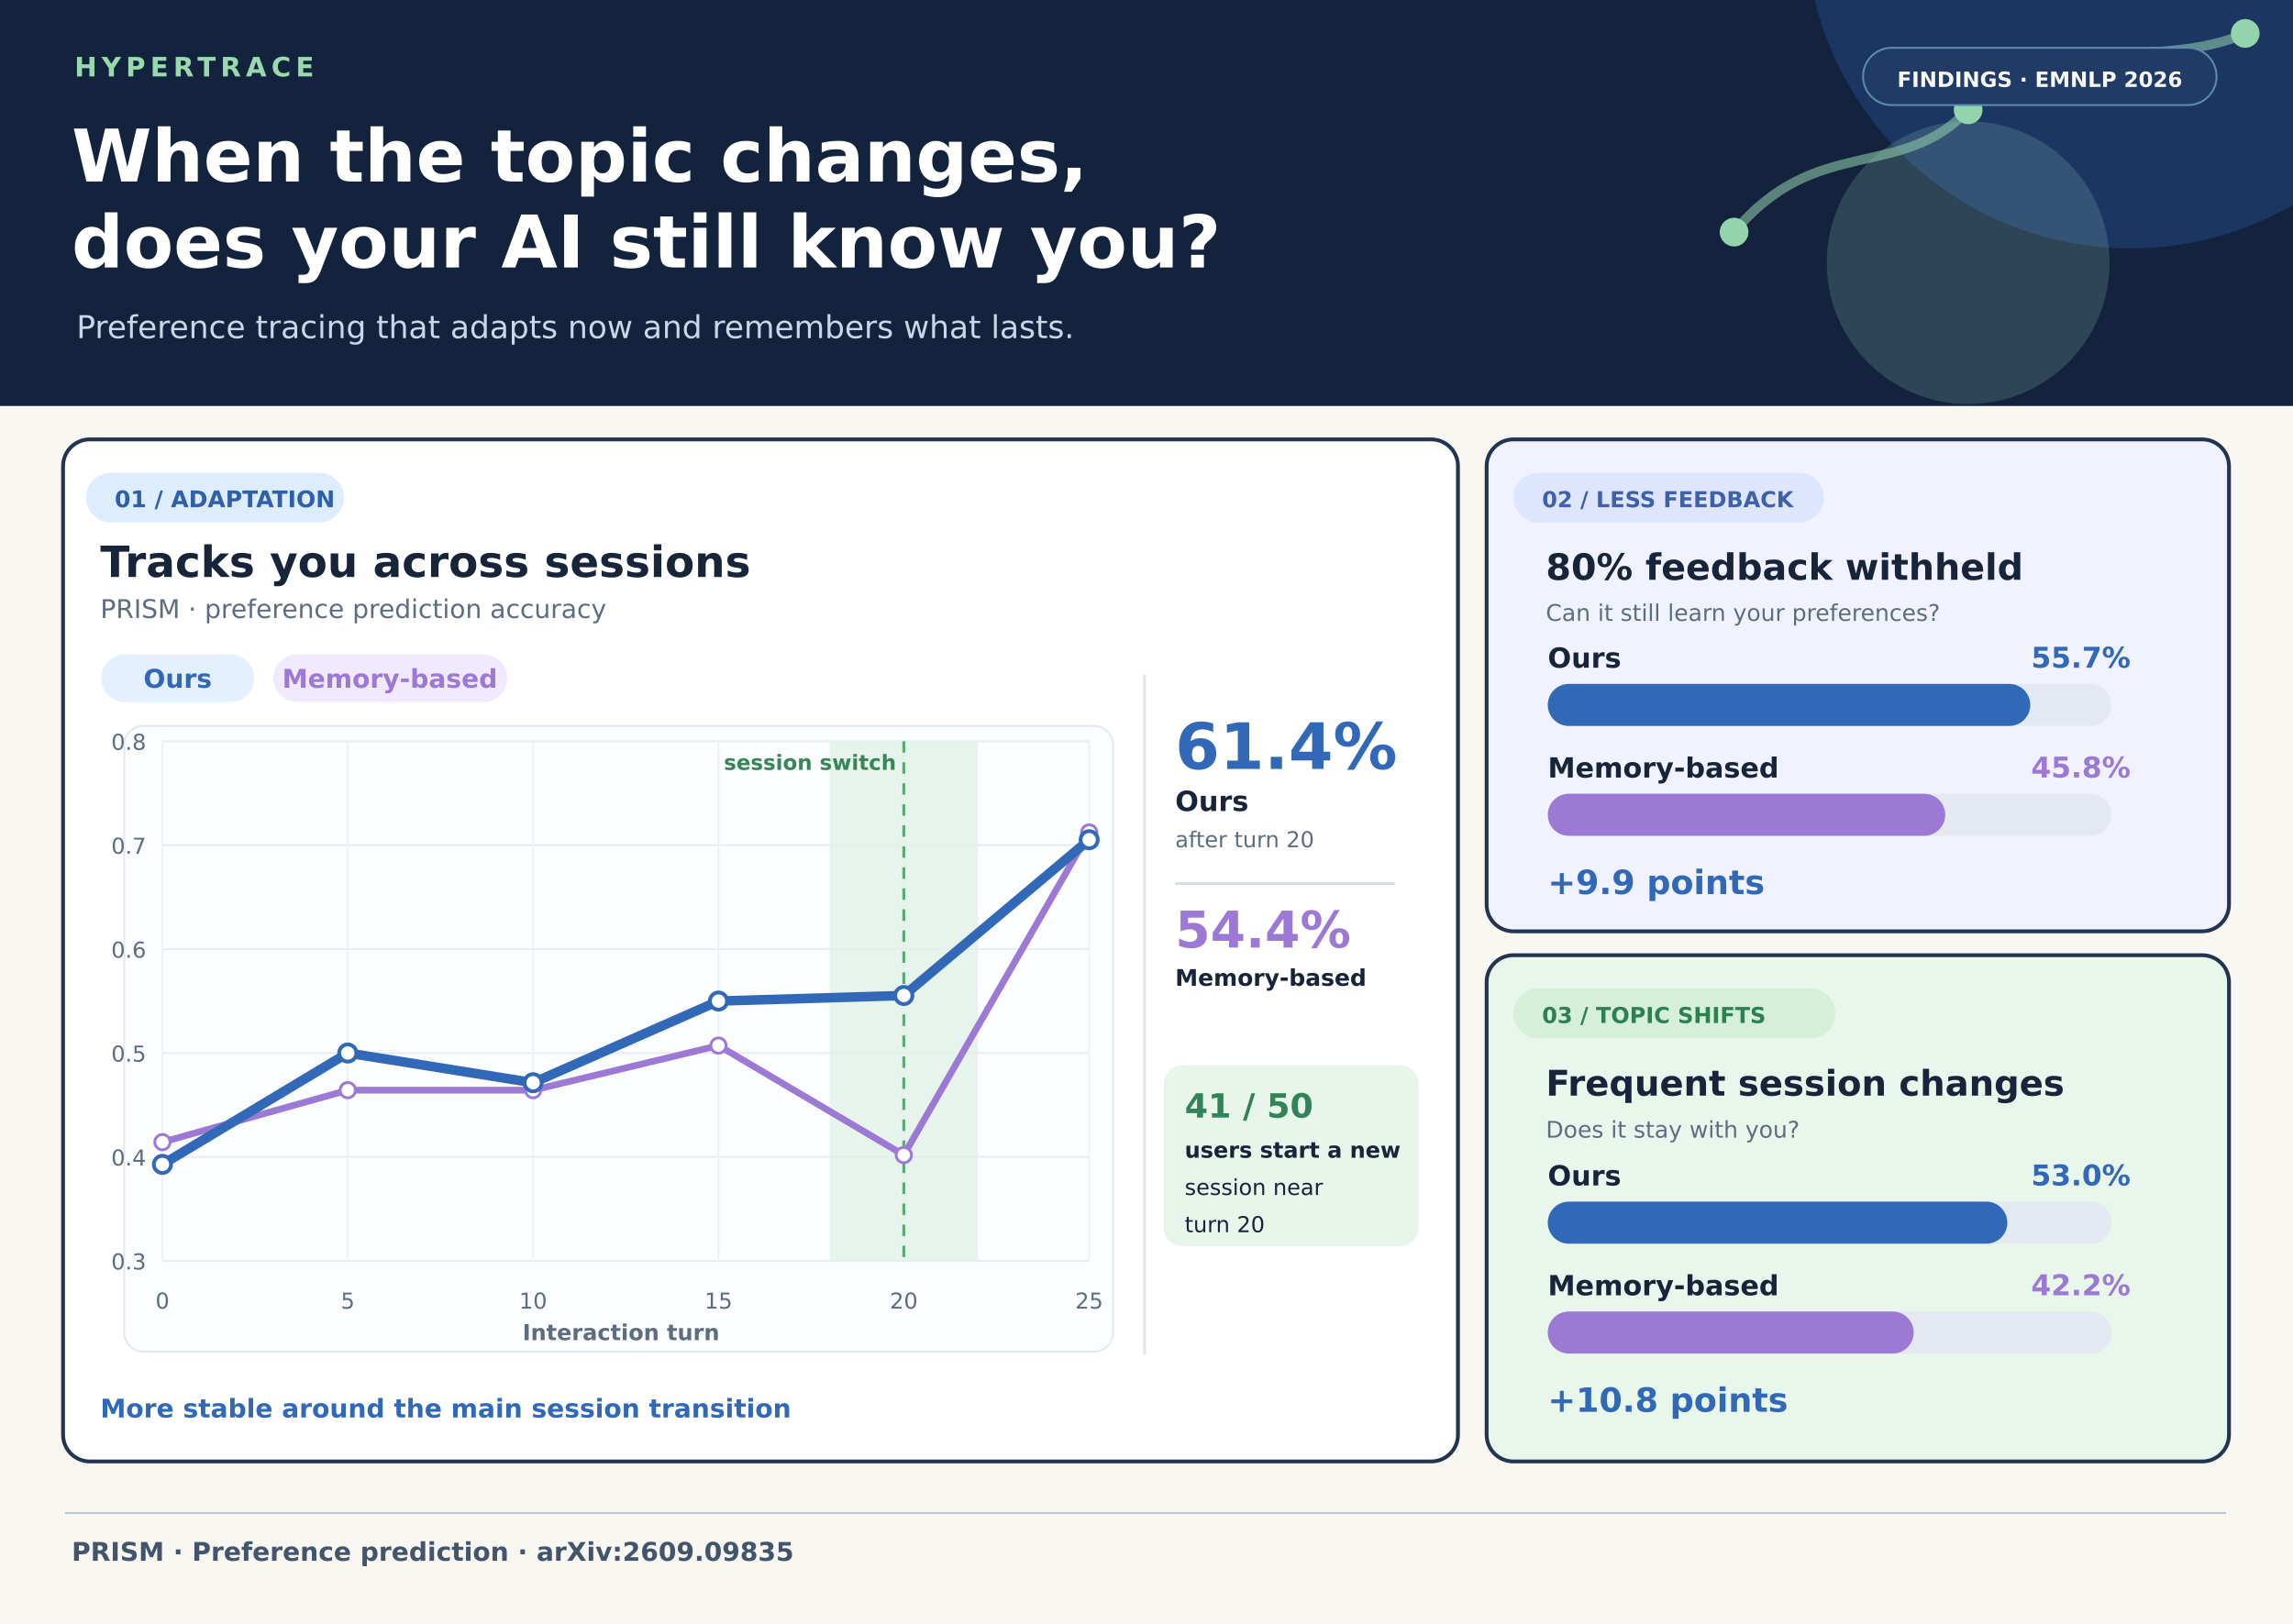
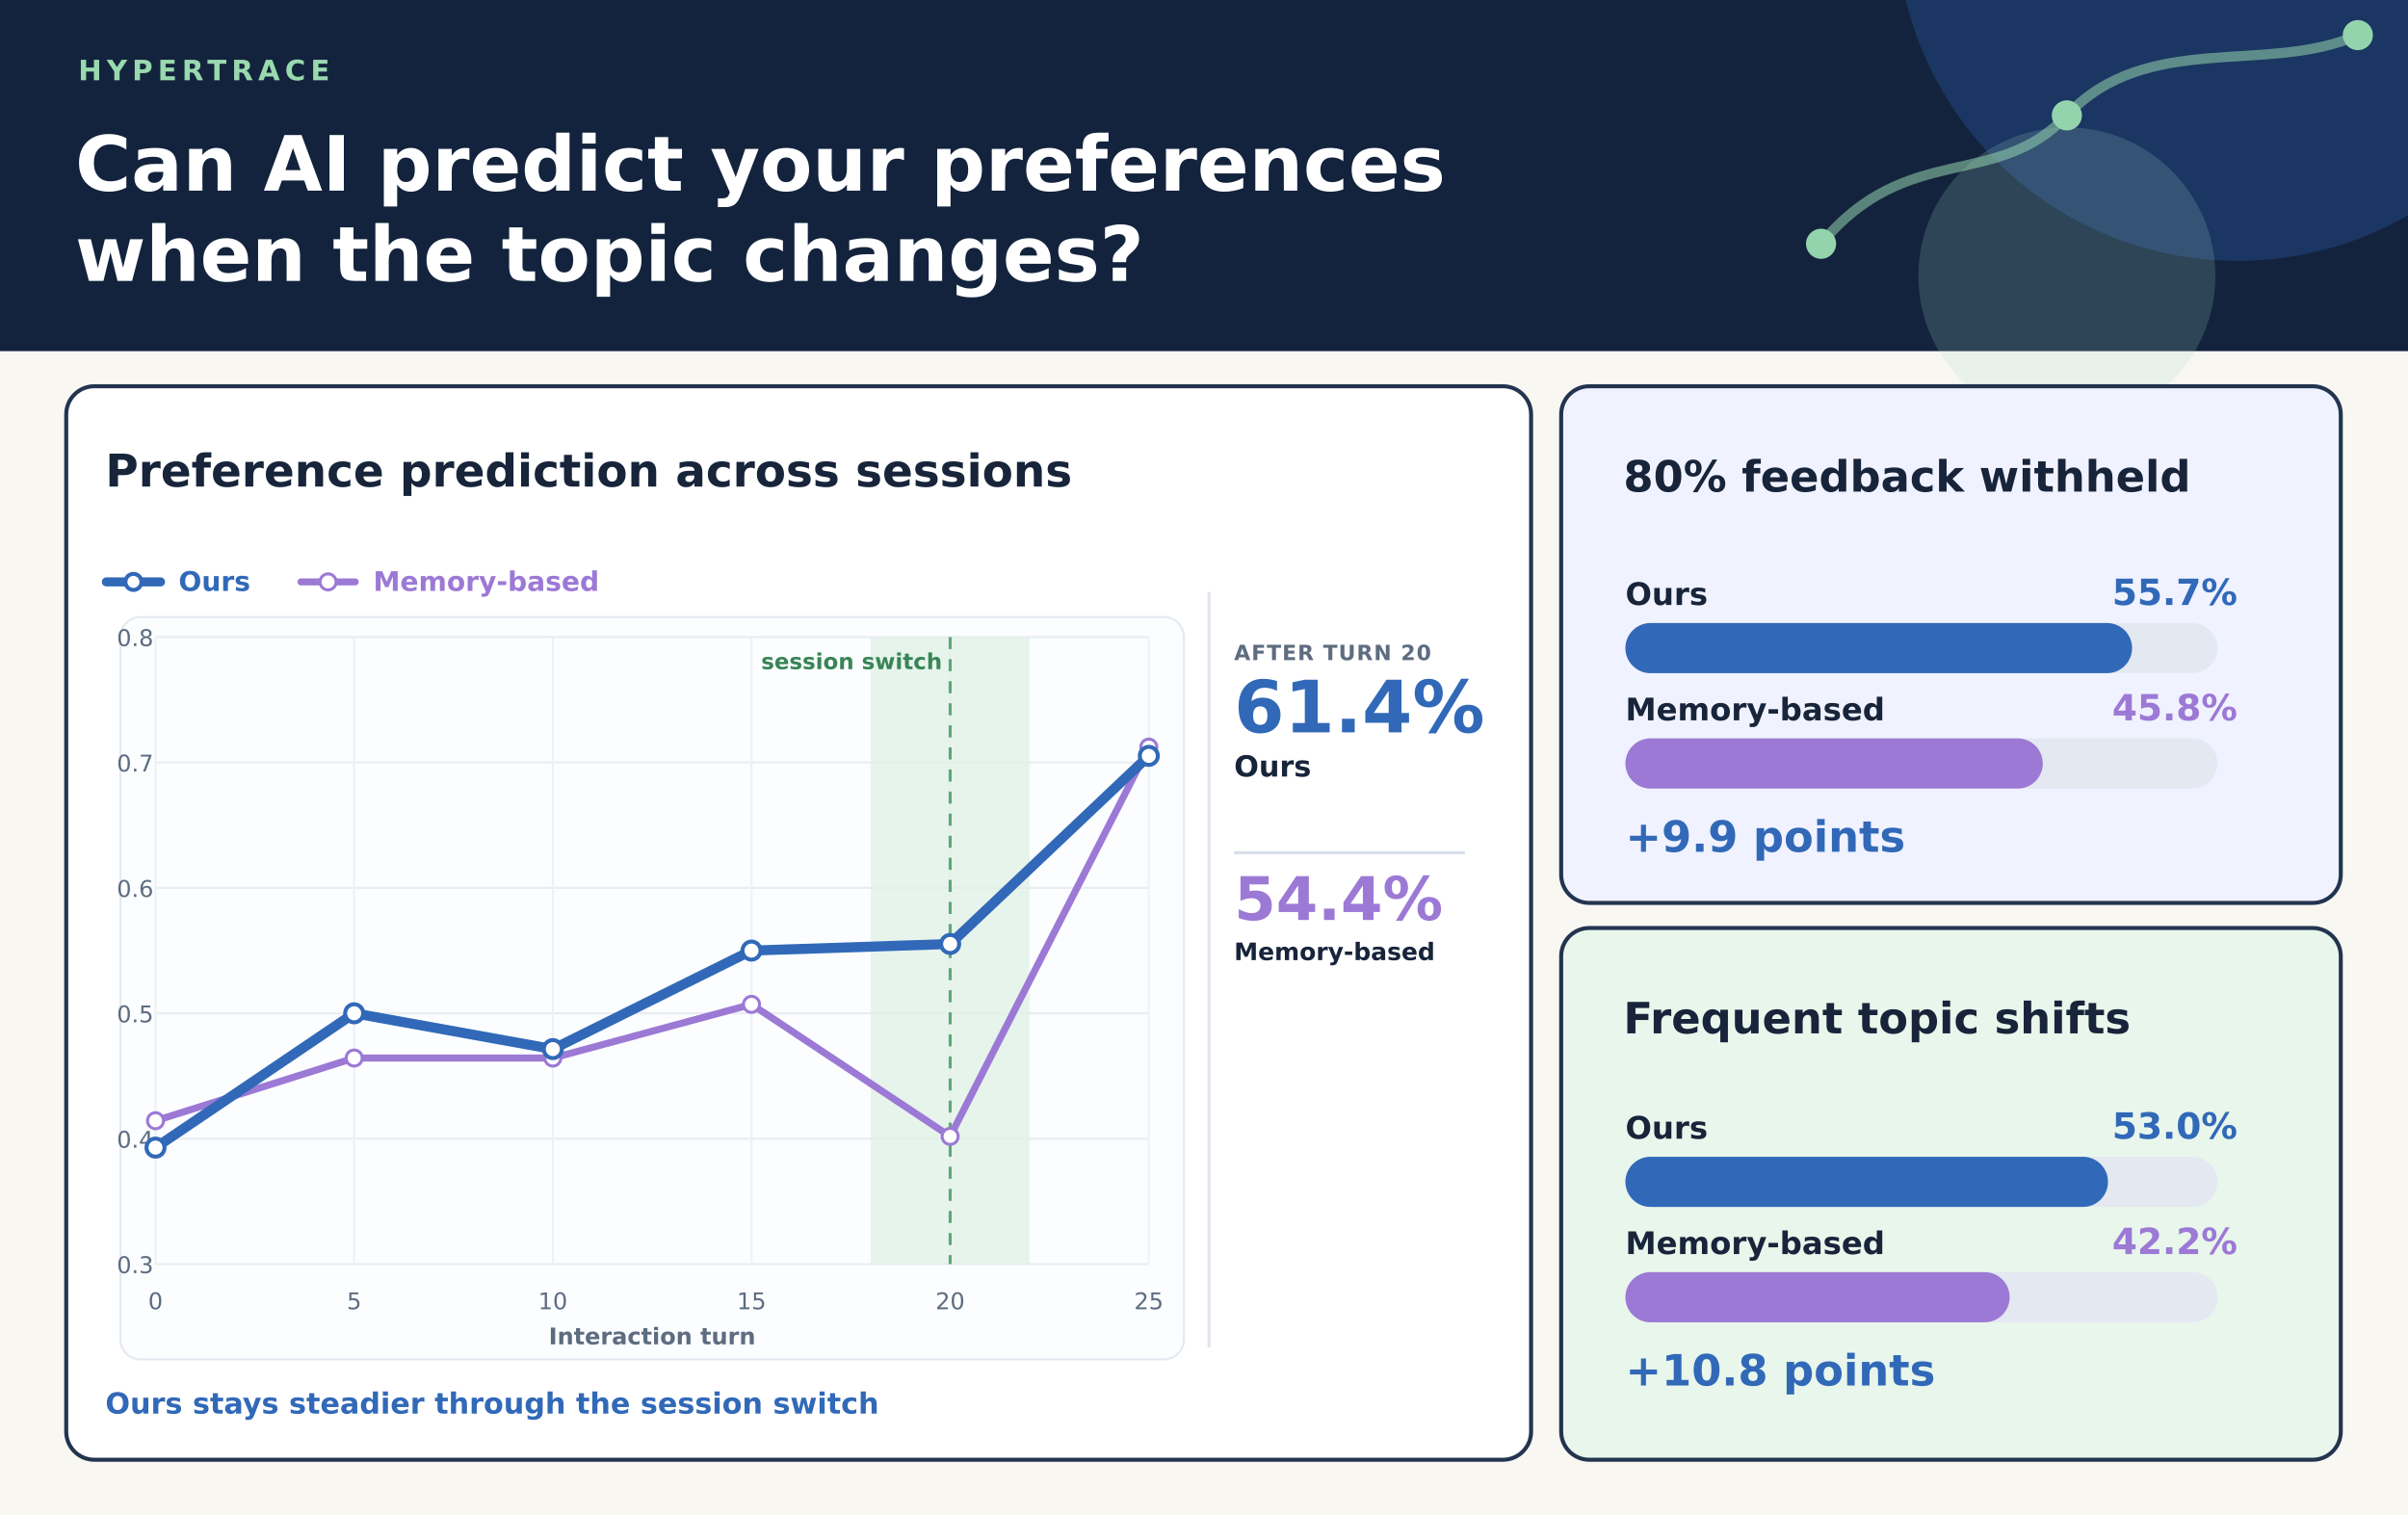
- <svg xmlns="http://www.w3.org/2000/svg" width="2400" height="1700" viewBox="0 0 2400 1700">
-   <rect width="2400" height="1700" fill="#f8f7f2" />
-   <rect width="2400" height="425" fill="#13233d" />
+ <svg xmlns="http://www.w3.org/2000/svg" width="2400" height="1510" viewBox="0 0 2400 1510">
+   <rect width="2400" height="1510" fill="#f8f7f2" />
+   <rect width="2400" height="350" fill="#13233d" />
  <circle cx="2230" cy="-80" r="340" fill="#244c8a" opacity=".48" />
  <circle cx="2060" cy="275" r="148" fill="#a9d9cd" opacity=".18" />
  <path d="M1815 243 C1900 140 1990 190 2060 115 C2140 30 2260 75 2350 35" fill="none" stroke="#93d4ad" stroke-width="10" opacity=".55" />
  <circle cx="1815" cy="243" r="15" fill="#93d4ad" />
  <circle cx="2060" cy="115" r="15" fill="#93d4ad" />
  <circle cx="2350" cy="35" r="15" fill="#93d4ad" />
  <text x="78" y="80" font-family="DejaVu Sans,Arial,sans-serif" font-size="28" font-weight="900" fill="#99d9ae" letter-spacing="5">HYPERTRACE</text>
-   <rect x="1950" y="50" width="370" height="60" rx="30" fill="#203c66" stroke="#5e88b2" stroke-width="2" />
-   <text x="2135" y="91" font-family="DejaVu Sans,Arial,sans-serif" font-size="22" font-weight="800" fill="#f8f7f2" text-anchor="middle">FINDINGS · EMNLP 2026</text>
-   <text x="75" y="190" font-family="DejaVu Sans,Arial,sans-serif" font-size="76" font-weight="900" fill="#ffffff">When the topic changes,</text>
-   <text x="75" y="280" font-family="DejaVu Sans,Arial,sans-serif" font-size="76" font-weight="900" fill="#ffffff">does your AI still know you?</text>
-   <text x="80" y="354" font-family="DejaVu Sans,Arial,sans-serif" font-size="33" font-weight="500" fill="#c9d7e8">Preference tracing that adapts now and remembers what lasts.</text>
-   <rect x="66" y="460" width="1460" height="1070" rx="28" fill="#ffffff" stroke="#233450" stroke-width="4" />
-   <rect x="1556" y="460" width="777" height="515" rx="28" fill="#f0f2ff" stroke="#233450" stroke-width="4" />
-   <rect x="1556" y="1000" width="777" height="530" rx="28" fill="#e8f6ec" stroke="#233450" stroke-width="4" />
-   <rect x="90" y="495" width="270" height="52" rx="26" fill="#ddecff" stroke="none" stroke-width="0" />
-   <text x="120" y="531" font-family="DejaVu Sans,Arial,sans-serif" font-size="24" font-weight="800" fill="#2f61aa">01 / ADAPTATION</text>
-   <text x="105" y="604" font-family="DejaVu Sans,Arial,sans-serif" font-size="45" font-weight="800" fill="#17243a">Tracks you across sessions</text>
-   <text x="105" y="647" font-family="DejaVu Sans,Arial,sans-serif" font-size="27" font-weight="500" fill="#5d6c80">PRISM · preference prediction accuracy</text>
-   <rect x="106" y="685" width="160" height="50" rx="25" fill="#e4efff" stroke="none" stroke-width="0" />
-   <text x="186" y="720" font-family="DejaVu Sans,Arial,sans-serif" font-size="27" font-weight="800" fill="#3169b8" text-anchor="middle">Ours</text>
-   <rect x="286" y="685" width="245" height="50" rx="25" fill="#f1e9ff" stroke="none" stroke-width="0" />
-   <text x="408" y="720" font-family="DejaVu Sans,Arial,sans-serif" font-size="27" font-weight="800" fill="#9c79d5" text-anchor="middle">Memory-based</text>
-   <line x1="1198" y1="706" x2="1198" y2="1418" stroke="#dfe5ed" stroke-width="3" />
-   <text x="1230" y="805" font-family="DejaVu Sans,Arial,sans-serif" font-size="67" font-weight="900" fill="#3169b8">61.4%</text>
-   <text x="1230" y="849" font-family="DejaVu Sans,Arial,sans-serif" font-size="29" font-weight="800" fill="#17243a">Ours</text>
-   <text x="1230" y="887" font-family="DejaVu Sans,Arial,sans-serif" font-size="23" font-weight="500" fill="#5d6c80">after turn 20</text>
-   <line x1="1230" y1="925" x2="1460" y2="925" stroke="#d8deea" stroke-width="3" />
-   <text x="1230" y="992" font-family="DejaVu Sans,Arial,sans-serif" font-size="53" font-weight="800" fill="#9c79d5">54.4%</text>
-   <text x="1230" y="1032" font-family="DejaVu Sans,Arial,sans-serif" font-size="24" font-weight="700" fill="#17243a">Memory-based</text>
-   <rect x="1218" y="1115" width="267" height="190" rx="20" fill="#e8f5eb" stroke="none" stroke-width="0" />
-   <text x="1240" y="1170" font-family="DejaVu Sans,Arial,sans-serif" font-size="35" font-weight="900" fill="#308457">41 / 50</text>
-   <text x="1240" y="1212" font-family="DejaVu Sans,Arial,sans-serif" font-size="23" font-weight="700" fill="#17243a">users start a new</text>
-   <text x="1240" y="1251" font-family="DejaVu Sans,Arial,sans-serif" font-size="23" font-weight="500" fill="#17243a">session near</text>
-   <text x="1240" y="1290" font-family="DejaVu Sans,Arial,sans-serif" font-size="23" font-weight="500" fill="#17243a">turn 20</text>
-   <rect x="1584" y="495" width="325" height="52" rx="26" fill="#dee6ff" stroke="none" stroke-width="0" />
-   <text x="1614" y="531" font-family="DejaVu Sans,Arial,sans-serif" font-size="23" font-weight="800" fill="#3e61a9">02 / LESS FEEDBACK</text>
-   <text x="1618" y="607" font-family="DejaVu Sans,Arial,sans-serif" font-size="38" font-weight="800" fill="#17243a">80% feedback withheld</text>
-   <text x="1618" y="650" font-family="DejaVu Sans,Arial,sans-serif" font-size="24" font-weight="500" fill="#5d6c80">Can it still learn your preferences?</text>
-   <rect x="1584" y="1035" width="337" height="52" rx="26" fill="#d5efd9" stroke="none" stroke-width="0" />
-   <text x="1614" y="1071" font-family="DejaVu Sans,Arial,sans-serif" font-size="23" font-weight="800" fill="#2d8050">03 / TOPIC SHIFTS</text>
-   <text x="1618" y="1147" font-family="DejaVu Sans,Arial,sans-serif" font-size="37" font-weight="800" fill="#17243a">Frequent session changes</text>
-   <text x="1618" y="1191" font-family="DejaVu Sans,Arial,sans-serif" font-size="24" font-weight="500" fill="#5d6c80">Does it stay with you?</text>
-   <rect x="130" y="760" width="1035" height="655" rx="20" fill="#fbfdff" stroke="#e3e9f0" stroke-width="2" />
-   <line x1="170" y1="1320.0" x2="1140" y2="1320.0" stroke="#e8edf2" stroke-width="2" />
-   <text x="153" y="1329.0" font-family="DejaVu Sans,Arial,sans-serif" font-size="23" font-weight="500" fill="#5d6c80" text-anchor="end">0.3</text>
-   <line x1="170" y1="1211.2" x2="1140" y2="1211.2" stroke="#e8edf2" stroke-width="2" />
-   <text x="153" y="1220.2" font-family="DejaVu Sans,Arial,sans-serif" font-size="23" font-weight="500" fill="#5d6c80" text-anchor="end">0.4</text>
-   <line x1="170" y1="1102.4" x2="1140" y2="1102.4" stroke="#e8edf2" stroke-width="2" />
-   <text x="153" y="1111.4" font-family="DejaVu Sans,Arial,sans-serif" font-size="23" font-weight="500" fill="#5d6c80" text-anchor="end">0.5</text>
-   <line x1="170" y1="993.6" x2="1140" y2="993.6" stroke="#e8edf2" stroke-width="2" />
-   <text x="153" y="1002.6" font-family="DejaVu Sans,Arial,sans-serif" font-size="23" font-weight="500" fill="#5d6c80" text-anchor="end">0.6</text>
-   <line x1="170" y1="884.8" x2="1140" y2="884.8" stroke="#e8edf2" stroke-width="2" />
-   <text x="153" y="893.8" font-family="DejaVu Sans,Arial,sans-serif" font-size="23" font-weight="500" fill="#5d6c80" text-anchor="end">0.7</text>
-   <line x1="170" y1="776.0" x2="1140" y2="776.0" stroke="#e8edf2" stroke-width="2" />
-   <text x="153" y="785.0" font-family="DejaVu Sans,Arial,sans-serif" font-size="23" font-weight="500" fill="#5d6c80" text-anchor="end">0.8</text>
-   <line x1="170.0" y1="1320" x2="170.0" y2="776" stroke="#eef1f5" stroke-width="2" />
-   <text x="170.0" y="1370" font-family="DejaVu Sans,Arial,sans-serif" font-size="23" font-weight="500" fill="#5d6c80" text-anchor="middle">0</text>
-   <line x1="364.0" y1="1320" x2="364.0" y2="776" stroke="#eef1f5" stroke-width="2" />
-   <text x="364.0" y="1370" font-family="DejaVu Sans,Arial,sans-serif" font-size="23" font-weight="500" fill="#5d6c80" text-anchor="middle">5</text>
-   <line x1="558.0" y1="1320" x2="558.0" y2="776" stroke="#eef1f5" stroke-width="2" />
-   <text x="558.0" y="1370" font-family="DejaVu Sans,Arial,sans-serif" font-size="23" font-weight="500" fill="#5d6c80" text-anchor="middle">10</text>
-   <line x1="752.0" y1="1320" x2="752.0" y2="776" stroke="#eef1f5" stroke-width="2" />
-   <text x="752.0" y="1370" font-family="DejaVu Sans,Arial,sans-serif" font-size="23" font-weight="500" fill="#5d6c80" text-anchor="middle">15</text>
-   <line x1="946.0" y1="1320" x2="946.0" y2="776" stroke="#eef1f5" stroke-width="2" />
-   <text x="946.0" y="1370" font-family="DejaVu Sans,Arial,sans-serif" font-size="23" font-weight="500" fill="#5d6c80" text-anchor="middle">20</text>
-   <line x1="1140.0" y1="1320" x2="1140.0" y2="776" stroke="#eef1f5" stroke-width="2" />
-   <text x="1140.0" y="1370" font-family="DejaVu Sans,Arial,sans-serif" font-size="23" font-weight="500" fill="#5d6c80" text-anchor="middle">25</text>
-   <rect x="868.4" y="776" width="155.2" height="544" fill="#dff1e5" opacity=".72" />
-   <line x1="946.0" y1="776" x2="946.0" y2="1320" stroke="#5ba977" stroke-width="3" stroke-dasharray="12 10" />
-   <text x="938.0" y="806" font-family="DejaVu Sans,Arial,sans-serif" font-size="22" font-weight="800" fill="#388556" text-anchor="end">session switch</text>
-   <polyline points="170.0,1195.7 364.0,1141.3 558.0,1141.3 752.0,1094.6 946.0,1209.2 1140.0,871.5" fill="none" stroke="#9c79d5" stroke-width="7" stroke-linecap="round" stroke-linejoin="round" />
-   <circle cx="170.0" cy="1195.7" r="8" fill="#fff" stroke="#9c79d5" stroke-width="3" />
-   <circle cx="364.0" cy="1141.3" r="8" fill="#fff" stroke="#9c79d5" stroke-width="3" />
-   <circle cx="558.0" cy="1141.3" r="8" fill="#fff" stroke="#9c79d5" stroke-width="3" />
-   <circle cx="752.0" cy="1094.6" r="8" fill="#fff" stroke="#9c79d5" stroke-width="3" />
-   <circle cx="946.0" cy="1209.2" r="8" fill="#fff" stroke="#9c79d5" stroke-width="3" />
-   <circle cx="1140.0" cy="871.5" r="8" fill="#fff" stroke="#9c79d5" stroke-width="3" />
-   <polyline points="170.0,1219.0 364.0,1102.4 558.0,1133.5 752.0,1048.0 946.0,1042.2 1140.0,879.1" fill="none" stroke="#3169b8" stroke-width="10" stroke-linecap="round" stroke-linejoin="round" />
-   <circle cx="170.0" cy="1219.0" r="9" fill="#fff" stroke="#3169b8" stroke-width="4" />
-   <circle cx="364.0" cy="1102.4" r="9" fill="#fff" stroke="#3169b8" stroke-width="4" />
-   <circle cx="558.0" cy="1133.5" r="9" fill="#fff" stroke="#3169b8" stroke-width="4" />
-   <circle cx="752.0" cy="1048.0" r="9" fill="#fff" stroke="#3169b8" stroke-width="4" />
-   <circle cx="946.0" cy="1042.2" r="9" fill="#fff" stroke="#3169b8" stroke-width="4" />
-   <circle cx="1140.0" cy="879.1" r="9" fill="#fff" stroke="#3169b8" stroke-width="4" />
-   <text x="650" y="1403" font-family="DejaVu Sans,Arial,sans-serif" font-size="23" font-weight="600" fill="#5d6c80" text-anchor="middle">Interaction turn</text>
-   <text x="105" y="1484" font-family="DejaVu Sans,Arial,sans-serif" font-size="27" font-weight="700" fill="#3169b8">More stable around the main session transition</text>
-   <text x="1620" y="699" font-family="DejaVu Sans,Arial,sans-serif" font-size="29" font-weight="800" fill="#17243a">Ours</text>
-   <text x="2230" y="699" font-family="DejaVu Sans,Arial,sans-serif" font-size="30" font-weight="900" fill="#3169b8" text-anchor="end">55.7%</text>
-   <rect x="1620" y="716" width="590" height="44" rx="22" fill="#e3e8f1" stroke="none" stroke-width="0" />
-   <rect x="1620" y="716" width="505" height="44" rx="22" fill="#3169b8" stroke="none" stroke-width="0" />
-   <text x="1620" y="814" font-family="DejaVu Sans,Arial,sans-serif" font-size="29" font-weight="800" fill="#17243a">Memory-based</text>
-   <text x="2230" y="814" font-family="DejaVu Sans,Arial,sans-serif" font-size="30" font-weight="900" fill="#9c79d5" text-anchor="end">45.8%</text>
-   <rect x="1620" y="831" width="590" height="44" rx="22" fill="#e3e8f1" stroke="none" stroke-width="0" />
-   <rect x="1620" y="831" width="416" height="44" rx="22" fill="#9c79d5" stroke="none" stroke-width="0" />
-   <text x="1620" y="936" font-family="DejaVu Sans,Arial,sans-serif" font-size="35" font-weight="900" fill="#3169b8">+9.9 points</text>
-   <text x="1620" y="1241" font-family="DejaVu Sans,Arial,sans-serif" font-size="29" font-weight="800" fill="#17243a">Ours</text>
-   <text x="2230" y="1241" font-family="DejaVu Sans,Arial,sans-serif" font-size="30" font-weight="900" fill="#3169b8" text-anchor="end">53.0%</text>
-   <rect x="1620" y="1258" width="590" height="44" rx="22" fill="#e3e8f1" stroke="none" stroke-width="0" />
-   <rect x="1620" y="1258" width="481" height="44" rx="22" fill="#3169b8" stroke="none" stroke-width="0" />
-   <text x="1620" y="1356" font-family="DejaVu Sans,Arial,sans-serif" font-size="29" font-weight="800" fill="#17243a">Memory-based</text>
-   <text x="2230" y="1356" font-family="DejaVu Sans,Arial,sans-serif" font-size="30" font-weight="900" fill="#9c79d5" text-anchor="end">42.2%</text>
-   <rect x="1620" y="1373" width="590" height="44" rx="22" fill="#e3e8f1" stroke="none" stroke-width="0" />
-   <rect x="1620" y="1373" width="383" height="44" rx="22" fill="#9c79d5" stroke="none" stroke-width="0" />
-   <text x="1620" y="1478" font-family="DejaVu Sans,Arial,sans-serif" font-size="35" font-weight="900" fill="#3169b8">+10.8 points</text>
-   <line x1="68" y1="1584" x2="2330" y2="1584" stroke="#b9c7cf" stroke-width="2" />
-   <text x="75" y="1634" font-family="DejaVu Sans,Arial,sans-serif" font-size="27" font-weight="600" fill="#43546d">PRISM  ·  Preference prediction  ·  arXiv:2609.09835</text>
+   <text x="75" y="190" font-family="DejaVu Sans,Arial,sans-serif" font-size="76" font-weight="900" fill="#ffffff">Can AI predict your preferences</text>
+   <text x="75" y="280" font-family="DejaVu Sans,Arial,sans-serif" font-size="76" font-weight="900" fill="#ffffff">when the topic changes?</text>
+   <g transform="translate(0,-75)">
+     <rect x="66" y="460" width="1460" height="1070" rx="28" fill="#ffffff" stroke="#233450" stroke-width="4" />
+     <rect x="1556" y="460" width="777" height="515" rx="28" fill="#f0f2ff" stroke="#233450" stroke-width="4" />
+     <rect x="1556" y="1000" width="777" height="530" rx="28" fill="#e8f6ec" stroke="#233450" stroke-width="4" />
+     <text x="105" y="560" font-family="DejaVu Sans,Arial,sans-serif" font-size="45" font-weight="800" fill="#17243a">Preference prediction across sessions</text>
+     <line x1="106" y1="655" x2="160" y2="655" stroke="#3169b8" stroke-width="9" stroke-linecap="round" />
+     <circle cx="133" cy="655" r="8" fill="#fff" stroke="#3169b8" stroke-width="4" />
+     <text x="178" y="664" font-family="DejaVu Sans,Arial,sans-serif" font-size="27" font-weight="800" fill="#3169b8">Ours</text>
+     <line x1="300" y1="655" x2="354" y2="655" stroke="#9c79d5" stroke-width="7" stroke-linecap="round" />
+     <circle cx="327" cy="655" r="8" fill="#fff" stroke="#9c79d5" stroke-width="3" />
+     <text x="372" y="664" font-family="DejaVu Sans,Arial,sans-serif" font-size="27" font-weight="800" fill="#9c79d5">Memory-based</text>
+     <line x1="1205" y1="665" x2="1205" y2="1418" stroke="#dfe5ed" stroke-width="3" />
+     <text x="1230" y="733" font-family="DejaVu Sans,Arial,sans-serif" font-size="21" font-weight="800" fill="#5d6c80" letter-spacing="1">AFTER TURN 20</text>
+     <text x="1230" y="805" font-family="DejaVu Sans,Arial,sans-serif" font-size="72" font-weight="900" fill="#3169b8">61.4%</text>
+     <text x="1230" y="849" font-family="DejaVu Sans,Arial,sans-serif" font-size="29" font-weight="800" fill="#17243a">Ours</text>
+     <line x1="1230" y1="925" x2="1460" y2="925" stroke="#d8deea" stroke-width="3" />
+     <text x="1230" y="992" font-family="DejaVu Sans,Arial,sans-serif" font-size="60" font-weight="800" fill="#9c79d5">54.4%</text>
+     <text x="1230" y="1032" font-family="DejaVu Sans,Arial,sans-serif" font-size="24" font-weight="700" fill="#17243a">Memory-based</text>
+     <text x="1618" y="565" font-family="DejaVu Sans,Arial,sans-serif" font-size="43" font-weight="800" fill="#17243a">80% feedback withheld</text>
+     <text x="1618" y="1105" font-family="DejaVu Sans,Arial,sans-serif" font-size="43" font-weight="800" fill="#17243a">Frequent topic shifts</text>
+     <rect x="120" y="690" width="1060" height="740" rx="20" fill="#fbfdff" stroke="#e3e9f0" stroke-width="2" />
+     <line x1="155" y1="1335.0" x2="1145" y2="1335.0" stroke="#e8edf2" stroke-width="2" />
+     <text x="153" y="1344.0" font-family="DejaVu Sans,Arial,sans-serif" font-size="23" font-weight="500" fill="#5d6c80" text-anchor="end">0.3</text>
+     <line x1="155" y1="1210.0" x2="1145" y2="1210.0" stroke="#e8edf2" stroke-width="2" />
+     <text x="153" y="1219.0" font-family="DejaVu Sans,Arial,sans-serif" font-size="23" font-weight="500" fill="#5d6c80" text-anchor="end">0.4</text>
+     <line x1="155" y1="1085.0" x2="1145" y2="1085.0" stroke="#e8edf2" stroke-width="2" />
+     <text x="153" y="1094.0" font-family="DejaVu Sans,Arial,sans-serif" font-size="23" font-weight="500" fill="#5d6c80" text-anchor="end">0.5</text>
+     <line x1="155" y1="960.0" x2="1145" y2="960.0" stroke="#e8edf2" stroke-width="2" />
+     <text x="153" y="969.0" font-family="DejaVu Sans,Arial,sans-serif" font-size="23" font-weight="500" fill="#5d6c80" text-anchor="end">0.6</text>
+     <line x1="155" y1="835.0" x2="1145" y2="835.0" stroke="#e8edf2" stroke-width="2" />
+     <text x="153" y="844.0" font-family="DejaVu Sans,Arial,sans-serif" font-size="23" font-weight="500" fill="#5d6c80" text-anchor="end">0.7</text>
+     <line x1="155" y1="710.0" x2="1145" y2="710.0" stroke="#e8edf2" stroke-width="2" />
+     <text x="153" y="719.0" font-family="DejaVu Sans,Arial,sans-serif" font-size="23" font-weight="500" fill="#5d6c80" text-anchor="end">0.8</text>
+     <line x1="155.0" y1="1335" x2="155.0" y2="710" stroke="#eef1f5" stroke-width="2" />
+     <text x="155.0" y="1380" font-family="DejaVu Sans,Arial,sans-serif" font-size="23" font-weight="500" fill="#5d6c80" text-anchor="middle">0</text>
+     <line x1="353.0" y1="1335" x2="353.0" y2="710" stroke="#eef1f5" stroke-width="2" />
+     <text x="353.0" y="1380" font-family="DejaVu Sans,Arial,sans-serif" font-size="23" font-weight="500" fill="#5d6c80" text-anchor="middle">5</text>
+     <line x1="551.0" y1="1335" x2="551.0" y2="710" stroke="#eef1f5" stroke-width="2" />
+     <text x="551.0" y="1380" font-family="DejaVu Sans,Arial,sans-serif" font-size="23" font-weight="500" fill="#5d6c80" text-anchor="middle">10</text>
+     <line x1="749.0" y1="1335" x2="749.0" y2="710" stroke="#eef1f5" stroke-width="2" />
+     <text x="749.0" y="1380" font-family="DejaVu Sans,Arial,sans-serif" font-size="23" font-weight="500" fill="#5d6c80" text-anchor="middle">15</text>
+     <line x1="947.0" y1="1335" x2="947.0" y2="710" stroke="#eef1f5" stroke-width="2" />
+     <text x="947.0" y="1380" font-family="DejaVu Sans,Arial,sans-serif" font-size="23" font-weight="500" fill="#5d6c80" text-anchor="middle">20</text>
+     <line x1="1145.0" y1="1335" x2="1145.0" y2="710" stroke="#eef1f5" stroke-width="2" />
+     <text x="1145.0" y="1380" font-family="DejaVu Sans,Arial,sans-serif" font-size="23" font-weight="500" fill="#5d6c80" text-anchor="middle">25</text>
+     <rect x="867.8" y="710" width="158.4" height="625" fill="#dff1e5" opacity=".72" />
+     <line x1="947.0" y1="710" x2="947.0" y2="1335" stroke="#5ba977" stroke-width="3" stroke-dasharray="12 10" />
+     <text x="939.0" y="742" font-family="DejaVu Sans,Arial,sans-serif" font-size="22" font-weight="800" fill="#388556" text-anchor="end">session switch</text>
+     <polyline points="155.0,1192.1 353.0,1129.6 551.0,1129.6 749.0,1076.1 947.0,1207.7 1145.0,819.7" fill="none" stroke="#9c79d5" stroke-width="7" stroke-linecap="round" stroke-linejoin="round" />
+     <circle cx="155.0" cy="1192.1" r="8" fill="#fff" stroke="#9c79d5" stroke-width="3" />
+     <circle cx="353.0" cy="1129.6" r="8" fill="#fff" stroke="#9c79d5" stroke-width="3" />
+     <circle cx="551.0" cy="1129.6" r="8" fill="#fff" stroke="#9c79d5" stroke-width="3" />
+     <circle cx="749.0" cy="1076.1" r="8" fill="#fff" stroke="#9c79d5" stroke-width="3" />
+     <circle cx="947.0" cy="1207.7" r="8" fill="#fff" stroke="#9c79d5" stroke-width="3" />
+     <circle cx="1145.0" cy="819.7" r="8" fill="#fff" stroke="#9c79d5" stroke-width="3" />
+     <polyline points="155.0,1218.9 353.0,1085.0 551.0,1120.7 749.0,1022.5 947.0,1015.9 1145.0,828.4" fill="none" stroke="#3169b8" stroke-width="10" stroke-linecap="round" stroke-linejoin="round" />
+     <circle cx="155.0" cy="1218.9" r="9" fill="#fff" stroke="#3169b8" stroke-width="4" />
+     <circle cx="353.0" cy="1085.0" r="9" fill="#fff" stroke="#3169b8" stroke-width="4" />
+     <circle cx="551.0" cy="1120.7" r="9" fill="#fff" stroke="#3169b8" stroke-width="4" />
+     <circle cx="749.0" cy="1022.5" r="9" fill="#fff" stroke="#3169b8" stroke-width="4" />
+     <circle cx="947.0" cy="1015.9" r="9" fill="#fff" stroke="#3169b8" stroke-width="4" />
+     <circle cx="1145.0" cy="828.4" r="9" fill="#fff" stroke="#3169b8" stroke-width="4" />
+     <text x="650" y="1415" font-family="DejaVu Sans,Arial,sans-serif" font-size="23" font-weight="600" fill="#5d6c80" text-anchor="middle">Interaction turn</text>
+     <text x="105" y="1484" font-family="DejaVu Sans,Arial,sans-serif" font-size="29" font-weight="800" fill="#3169b8">Ours stays steadier through the session switch</text>
+     <text x="1620" y="678" font-family="DejaVu Sans,Arial,sans-serif" font-size="31" font-weight="800" fill="#17243a">Ours</text>
+     <text x="2230" y="678" font-family="DejaVu Sans,Arial,sans-serif" font-size="36" font-weight="900" fill="#3169b8" text-anchor="end">55.7%</text>
+     <rect x="1620" y="696" width="590" height="50" rx="25" fill="#e3e8f1" stroke="none" stroke-width="0" />
+     <rect x="1620" y="696" width="505" height="50" rx="25" fill="#3169b8" stroke="none" stroke-width="0" />
+     <text x="1620" y="793" font-family="DejaVu Sans,Arial,sans-serif" font-size="31" font-weight="800" fill="#17243a">Memory-based</text>
+     <text x="2230" y="793" font-family="DejaVu Sans,Arial,sans-serif" font-size="36" font-weight="900" fill="#9c79d5" text-anchor="end">45.8%</text>
+     <rect x="1620" y="811" width="590" height="50" rx="25" fill="#e3e8f1" stroke="none" stroke-width="0" />
+     <rect x="1620" y="811" width="416" height="50" rx="25" fill="#9c79d5" stroke="none" stroke-width="0" />
+     <text x="1620" y="924" font-family="DejaVu Sans,Arial,sans-serif" font-size="43" font-weight="900" fill="#3169b8">+9.9 points</text>
+     <text x="1620" y="1210" font-family="DejaVu Sans,Arial,sans-serif" font-size="31" font-weight="800" fill="#17243a">Ours</text>
+     <text x="2230" y="1210" font-family="DejaVu Sans,Arial,sans-serif" font-size="36" font-weight="900" fill="#3169b8" text-anchor="end">53.0%</text>
+     <rect x="1620" y="1228" width="590" height="50" rx="25" fill="#e3e8f1" stroke="none" stroke-width="0" />
+     <rect x="1620" y="1228" width="481" height="50" rx="25" fill="#3169b8" stroke="none" stroke-width="0" />
+     <text x="1620" y="1325" font-family="DejaVu Sans,Arial,sans-serif" font-size="31" font-weight="800" fill="#17243a">Memory-based</text>
+     <text x="2230" y="1325" font-family="DejaVu Sans,Arial,sans-serif" font-size="36" font-weight="900" fill="#9c79d5" text-anchor="end">42.2%</text>
+     <rect x="1620" y="1343" width="590" height="50" rx="25" fill="#e3e8f1" stroke="none" stroke-width="0" />
+     <rect x="1620" y="1343" width="383" height="50" rx="25" fill="#9c79d5" stroke="none" stroke-width="0" />
+     <text x="1620" y="1456" font-family="DejaVu Sans,Arial,sans-serif" font-size="43" font-weight="900" fill="#3169b8">+10.8 points</text>
+   </g>
</svg>
